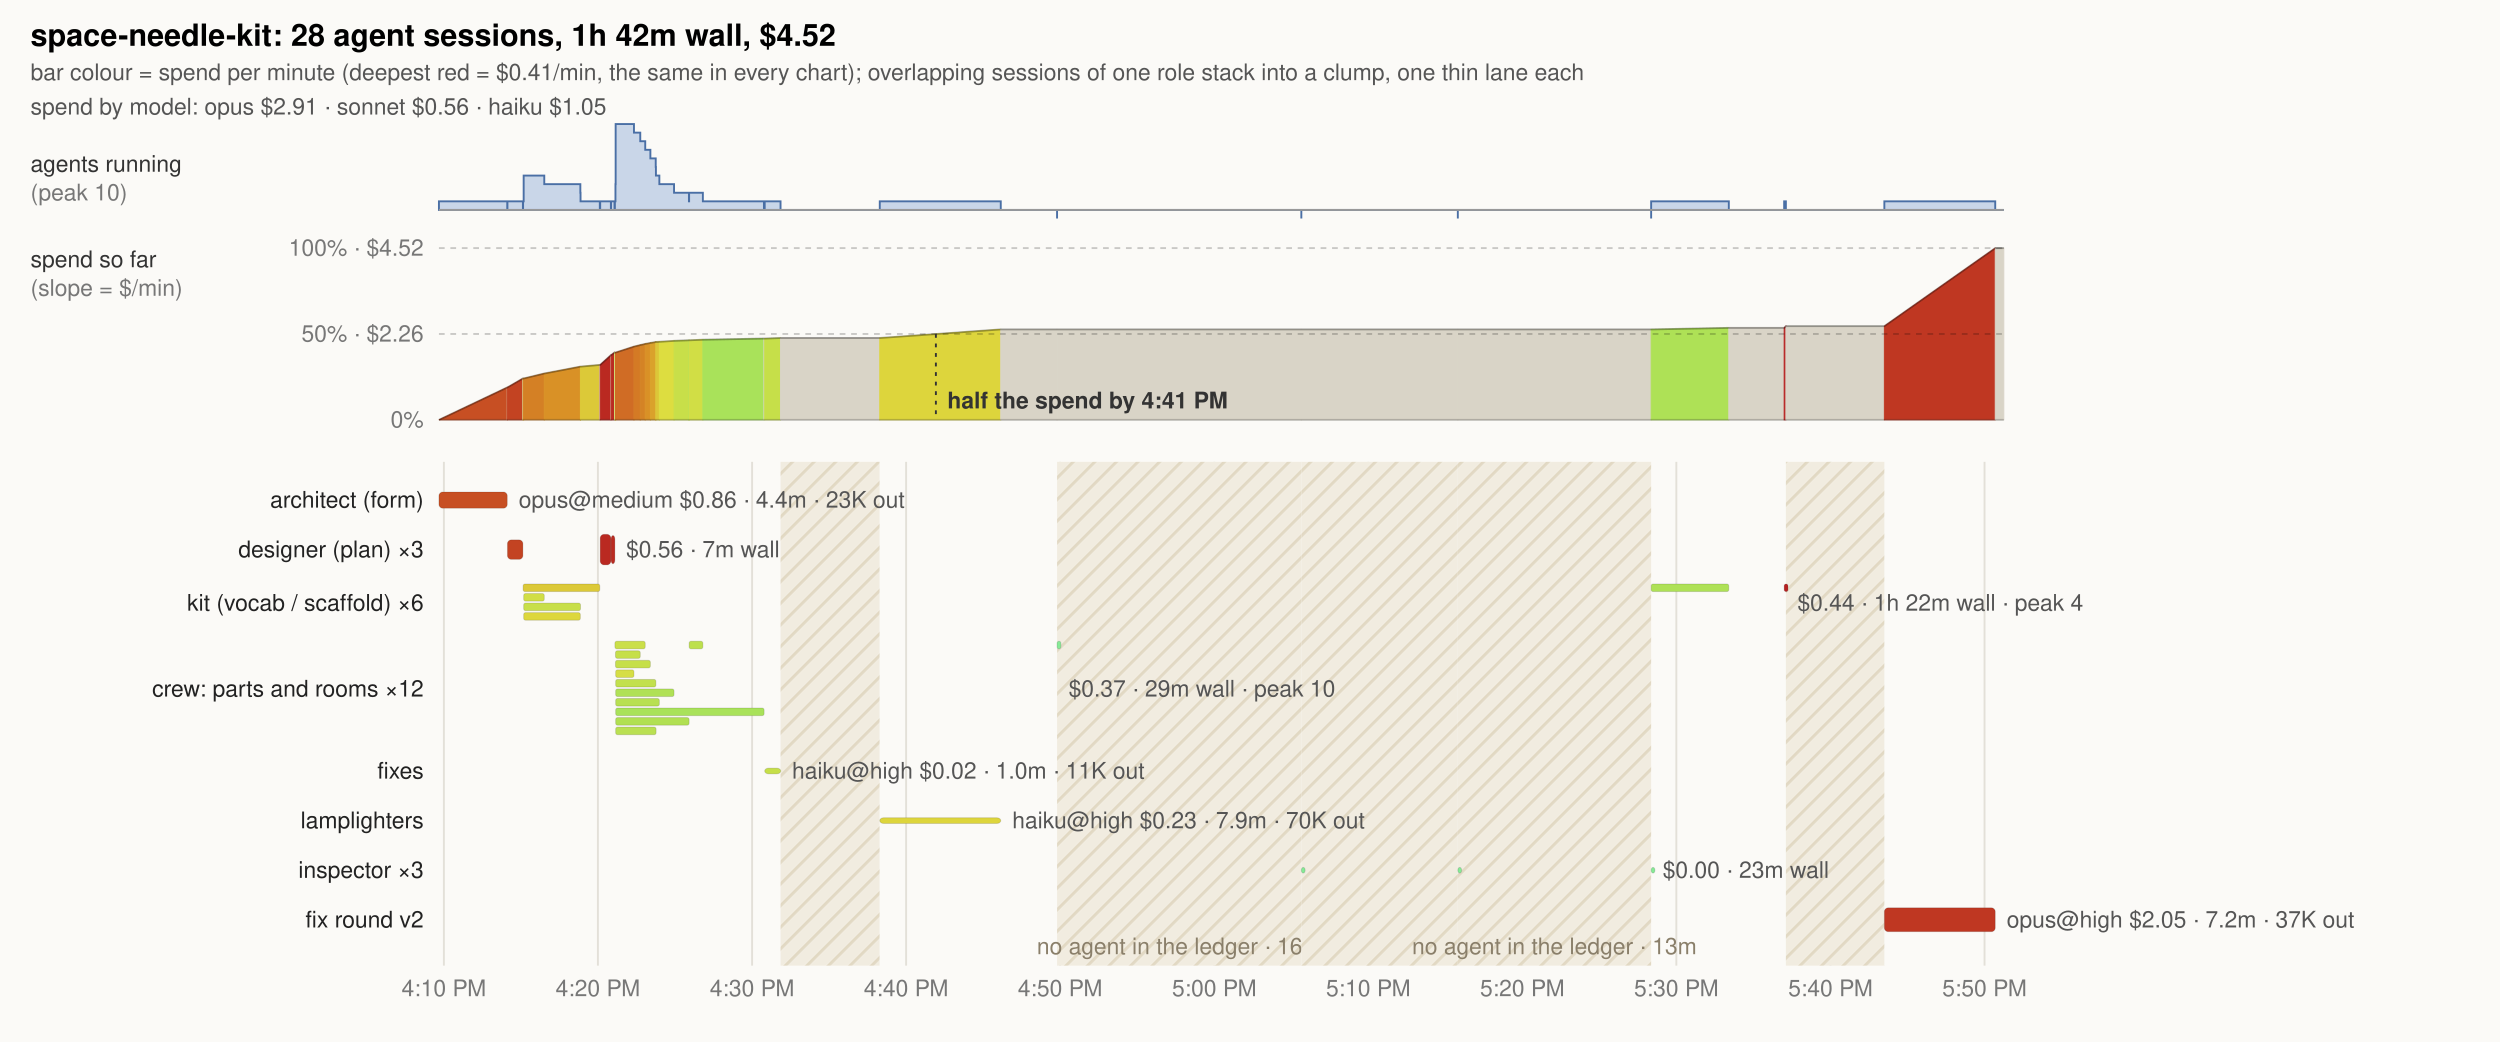
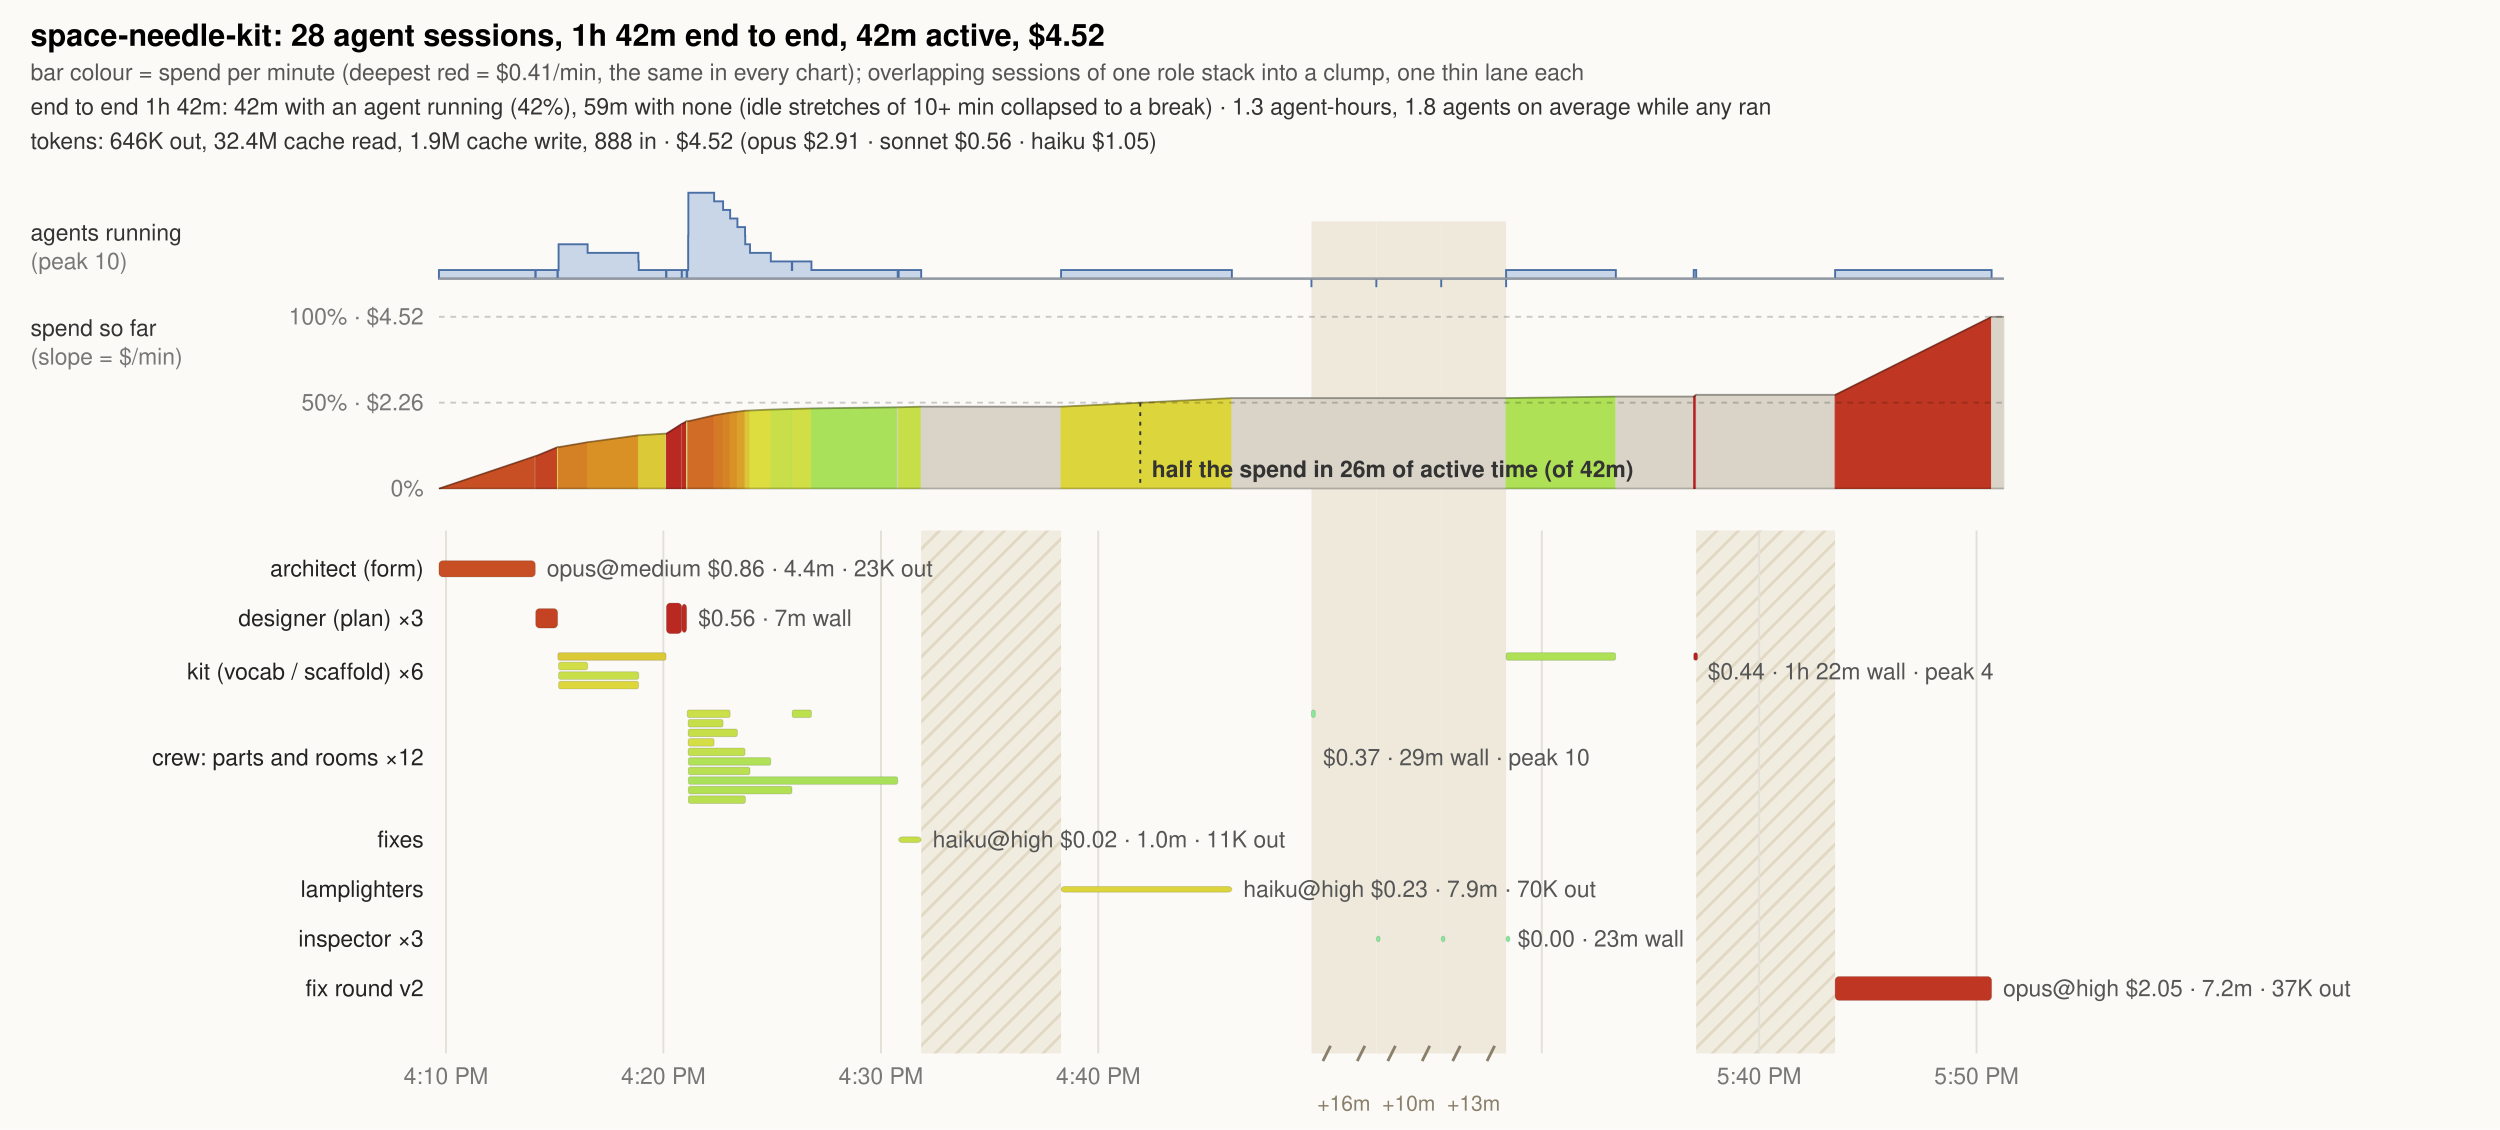
- <svg xmlns="http://www.w3.org/2000/svg" width="1310" height="546" font-family="Helvetica,Arial,sans-serif" font-size="12">
+ <svg xmlns="http://www.w3.org/2000/svg" width="1310" height="592" font-family="Helvetica,Arial,sans-serif" font-size="12">
  <defs>
    <pattern id="idle" width="8" height="8" patternUnits="userSpaceOnUse" patternTransform="rotate(45)">
      <rect width="8" height="8" fill="#f1ece0" />
      <line x1="0" y1="0" x2="0" y2="8" stroke="#e2d9c4" stroke-width="3" />
    </pattern>
  </defs>
  <rect width="100%" height="100%" fill="#fbfaf7" />
-   <text x="16" y="24" font-size="16" font-weight="bold">space-needle-kit: 28 agent sessions, 1h 42m wall, $4.52</text>
+   <rect x="687.2" y="116" width="34.0" height="436" fill="#efe9dc" />
+   <rect x="721.2" y="116" width="34.0" height="436" fill="#efe9dc" />
+   <rect x="755.2" y="116" width="34.0" height="436" fill="#efe9dc" />
+   <text x="16" y="24" font-size="16" font-weight="bold">space-needle-kit: 28 agent sessions, 1h 42m end to end, 42m active, $4.52</text>
  <text x="16" y="42" fill="#555">bar colour = spend per minute (deepest red = $0.41/min, the same in every chart); overlapping sessions of one role stack into a clump, one thin lane each</text>
-   <text x="16" y="60" fill="#555">spend by model: opus $2.91 · sonnet $0.56 · haiku $1.05</text>
-   <text x="16" y="90" fill="#333">agents running</text>
-   <text x="16" y="105" fill="#777">(peak 10)</text>
-   <polygon points="230,110 230.0,110.0 230.0,105.5 265.8,105.5 265.8,110.0 265.9,110.0 265.9,105.5 274.0,105.5 274.0,110.0 274.1,110.0 274.1,105.5 274.4,105.5 274.4,101.0 274.4,101.0 274.4,96.5 274.4,96.5 274.4,92.0 285.2,92.0 285.2,96.5 304.1,96.5 304.1,101.0 304.2,101.0 304.2,105.5 314.3,105.5 314.3,110.0 314.5,110.0 314.5,105.5 320.1,105.5 320.1,110.0 320.2,110.0 320.2,105.5 322.0,105.5 322.0,110.0 322.2,110.0 322.2,105.5 322.5,105.5 322.5,101.0 322.5,101.0 322.5,96.5 322.6,96.5 322.6,92.0 322.6,92.0 322.6,87.5 322.6,87.5 322.6,83.0 322.6,83.0 322.6,78.5 322.6,78.5 322.6,74.0 322.6,74.0 322.6,69.5 322.6,69.5 322.6,65.0 332.2,65.0 332.2,69.5 335.5,69.5 335.5,74.0 338.1,74.0 338.1,78.5 340.8,78.5 340.8,83.0 343.6,83.0 343.6,87.5 343.7,87.5 343.7,92.0 345.5,92.0 345.5,96.5 353.2,96.5 353.2,101.0 361.0,101.0 361.0,105.5 361.1,105.5 361.1,101.0 368.3,101.0 368.3,105.5 400.3,105.5 400.3,110.0 400.7,110.0 400.7,105.5 409.0,105.5 409.0,110.0 461.0,110.0 461.0,105.5 524.4,105.5 524.4,110.0 553.9,110.0 553.9,114.5 553.9,114.5 553.9,110.0 681.9,110.0 681.9,114.5 681.9,114.5 681.9,110.0 763.9,110.0 763.9,114.5 763.9,114.5 763.9,110.0 865.2,110.0 865.2,114.5 865.2,114.5 865.2,110.0 865.2,110.0 865.2,105.5 905.9,105.5 905.9,110.0 934.9,110.0 934.9,105.5 935.8,105.5 935.8,110.0 987.4,110.0 987.4,105.5 1045.5,105.5 1045.5,110.0 1050,110" fill="#c9d6e8" stroke="#4a6fa5" stroke-width="1" />
-   <line x1="230" y1="110" x2="1050" y2="110" stroke="#999" />
-   <polygon points="230.0,220 230.0,220.0 265.8,203.0 265.8,220" fill="hsl(16,70%,46%)" stroke="hsl(16,70%,46%)" stroke-width="0.5" />
-   <polygon points="265.8,220 265.8,203.0 265.9,203.0 265.9,220" fill="#d9d4c7" stroke="#d9d4c7" stroke-width="0.5" />
-   <polygon points="265.9,220 265.9,203.0 274.0,198.3 274.0,220" fill="hsl(12,70%,45%)" stroke="hsl(12,70%,45%)" stroke-width="0.5" />
-   <polygon points="274.0,220 274.0,198.3 274.1,198.3 274.1,220" fill="#d9d4c7" stroke="#d9d4c7" stroke-width="0.5" />
-   <polygon points="274.1,220 274.1,198.3 274.4,198.3 274.4,220" fill="hsl(53,70%,54%)" stroke="hsl(53,70%,54%)" stroke-width="0.5" />
-   <polygon points="274.4,220 274.4,198.3 274.4,198.3 274.4,220" fill="hsl(43,70%,52%)" stroke="hsl(43,70%,52%)" stroke-width="0.5" />
-   <polygon points="274.4,220 274.4,198.3 274.4,198.3 274.4,220" fill="hsl(38,70%,51%)" stroke="hsl(38,70%,51%)" stroke-width="0.5" />
-   <polygon points="274.4,220 274.4,198.3 285.2,195.7 285.2,220" fill="hsl(31,70%,49%)" stroke="hsl(31,70%,49%)" stroke-width="0.5" />
-   <polygon points="285.2,220 285.2,195.7 304.1,192.1 304.1,220" fill="hsl(36,70%,50%)" stroke="hsl(36,70%,50%)" stroke-width="0.5" />
-   <polygon points="304.1,220 304.1,192.1 304.2,192.1 304.2,220" fill="hsl(45,70%,52%)" stroke="hsl(45,70%,52%)" stroke-width="0.5" />
-   <polygon points="304.2,220 304.2,192.1 314.3,191.2 314.3,220" fill="hsl(53,70%,54%)" stroke="hsl(53,70%,54%)" stroke-width="0.5" />
-   <polygon points="314.3,220 314.3,191.2 314.5,191.2 314.5,220" fill="#d9d4c7" stroke="#d9d4c7" stroke-width="0.5" />
-   <polygon points="314.5,220 314.5,191.2 320.1,186.1 320.1,220" fill="hsl(3,70%,43%)" stroke="hsl(3,70%,43%)" stroke-width="0.5" />
-   <polygon points="320.1,220 320.1,186.1 320.2,186.1 320.2,220" fill="#d9d4c7" stroke="#d9d4c7" stroke-width="0.5" />
-   <polygon points="320.2,220 320.2,186.1 322.0,184.7 322.0,220" fill="hsl(4,70%,43%)" stroke="hsl(4,70%,43%)" stroke-width="0.5" />
-   <polygon points="322.0,220 322.0,184.7 322.2,184.7 322.2,220" fill="#d9d4c7" stroke="#d9d4c7" stroke-width="0.5" />
-   <polygon points="322.2,220 322.2,184.7 322.5,184.7 322.5,220" fill="hsl(68,70%,58%)" stroke="hsl(68,70%,58%)" stroke-width="0.5" />
-   <polygon points="322.5,220 322.5,184.7 322.5,184.7 322.5,220" fill="hsl(55,70%,55%)" stroke="hsl(55,70%,55%)" stroke-width="0.5" />
-   <polygon points="322.5,220 322.5,184.7 322.6,184.7 322.6,220" fill="hsl(47,70%,53%)" stroke="hsl(47,70%,53%)" stroke-width="0.5" />
-   <polygon points="322.6,220 322.6,184.7 322.6,184.7 322.6,220" fill="hsl(39,70%,51%)" stroke="hsl(39,70%,51%)" stroke-width="0.5" />
-   <polygon points="322.6,220 322.6,184.7 322.6,184.7 322.6,220" fill="hsl(35,70%,50%)" stroke="hsl(35,70%,50%)" stroke-width="0.5" />
-   <polygon points="322.6,220 322.6,184.7 322.6,184.7 322.6,220" fill="hsl(33,70%,50%)" stroke="hsl(33,70%,50%)" stroke-width="0.5" />
-   <polygon points="322.6,220 322.6,184.7 322.6,184.7 322.6,220" fill="hsl(30,70%,49%)" stroke="hsl(30,70%,49%)" stroke-width="0.5" />
-   <polygon points="322.6,220 322.6,184.7 322.6,184.7 322.6,220" fill="hsl(29,70%,49%)" stroke="hsl(29,70%,49%)" stroke-width="0.5" />
-   <polygon points="322.6,220 322.6,184.7 322.6,184.7 322.6,220" fill="hsl(27,70%,48%)" stroke="hsl(27,70%,48%)" stroke-width="0.5" />
-   <polygon points="322.6,220 322.6,184.7 332.2,181.6 332.2,220" fill="hsl(25,70%,48%)" stroke="hsl(25,70%,48%)" stroke-width="0.5" />
-   <polygon points="332.2,220 332.2,181.6 335.5,180.8 335.5,220" fill="hsl(29,70%,49%)" stroke="hsl(29,70%,49%)" stroke-width="0.5" />
-   <polygon points="335.5,220 335.5,180.8 338.1,180.2 338.1,220" fill="hsl(32,70%,49%)" stroke="hsl(32,70%,49%)" stroke-width="0.5" />
-   <polygon points="338.1,220 338.1,180.2 340.8,179.7 340.8,220" fill="hsl(36,70%,50%)" stroke="hsl(36,70%,50%)" stroke-width="0.5" />
-   <polygon points="340.8,220 340.8,179.7 343.6,179.2 343.6,220" fill="hsl(41,70%,51%)" stroke="hsl(41,70%,51%)" stroke-width="0.5" />
-   <polygon points="343.6,220 343.6,179.2 343.7,179.2 343.7,220" fill="hsl(47,70%,53%)" stroke="hsl(47,70%,53%)" stroke-width="0.5" />
-   <polygon points="343.7,220 343.7,179.2 345.5,179.1 345.5,220" fill="hsl(52,70%,54%)" stroke="hsl(52,70%,54%)" stroke-width="0.5" />
-   <polygon points="345.5,220 345.5,179.1 353.2,178.6 353.2,220" fill="hsl(60,70%,56%)" stroke="hsl(60,70%,56%)" stroke-width="0.5" />
-   <polygon points="353.2,220 353.2,178.6 361.0,178.3 361.0,220" fill="hsl(69,70%,58%)" stroke="hsl(69,70%,58%)" stroke-width="0.5" />
-   <polygon points="361.0,220 361.0,178.3 361.1,178.3 361.1,220" fill="hsl(85,70%,62%)" stroke="hsl(85,70%,62%)" stroke-width="0.5" />
-   <polygon points="361.1,220 361.1,178.3 368.3,178.0 368.3,220" fill="hsl(65,70%,57%)" stroke="hsl(65,70%,57%)" stroke-width="0.5" />
-   <polygon points="368.3,220 368.3,178.0 400.3,177.4 400.3,220" fill="hsl(85,70%,62%)" stroke="hsl(85,70%,62%)" stroke-width="0.5" />
-   <polygon points="400.3,220 400.3,177.4 400.7,177.4 400.7,220" fill="#d9d4c7" stroke="#d9d4c7" stroke-width="0.5" />
-   <polygon points="400.7,220 400.7,177.4 409.0,177.1 409.0,220" fill="hsl(70,70%,58%)" stroke="hsl(70,70%,58%)" stroke-width="0.5" />
-   <polygon points="409.0,220 409.0,177.1 461.0,177.1 461.0,220" fill="#d9d4c7" stroke="#d9d4c7" stroke-width="0.5" />
-   <polygon points="461.0,220 461.0,177.1 524.4,172.6 524.4,220" fill="hsl(57,70%,55%)" stroke="hsl(57,70%,55%)" stroke-width="0.5" />
-   <polygon points="524.4,220 524.4,172.6 553.9,172.6 553.9,220" fill="#d9d4c7" stroke="#d9d4c7" stroke-width="0.5" />
-   <polygon points="553.9,220 553.9,172.6 681.9,172.6 681.9,220" fill="#d9d4c7" stroke="#d9d4c7" stroke-width="0.5" />
-   <polygon points="681.9,220 681.9,172.6 763.9,172.6 763.9,220" fill="#d9d4c7" stroke="#d9d4c7" stroke-width="0.5" />
-   <polygon points="763.9,220 763.9,172.6 865.2,172.6 865.2,220" fill="#d9d4c7" stroke="#d9d4c7" stroke-width="0.5" />
-   <polygon points="865.2,220 865.2,172.6 865.2,172.6 865.2,220" fill="#d9d4c7" stroke="#d9d4c7" stroke-width="0.5" />
-   <polygon points="865.2,220 865.2,172.6 905.9,171.8 905.9,220" fill="hsl(82,70%,61%)" stroke="hsl(82,70%,61%)" stroke-width="0.5" />
-   <polygon points="905.9,220 905.9,171.8 934.9,171.8 934.9,220" fill="#d9d4c7" stroke="#d9d4c7" stroke-width="0.5" />
-   <polygon points="934.9,220 934.9,171.8 935.8,170.9 935.8,220" fill="hsl(0,70%,42%)" stroke="hsl(0,70%,42%)" stroke-width="0.5" />
-   <polygon points="935.8,220 935.8,170.9 987.4,170.9 987.4,220" fill="#d9d4c7" stroke="#d9d4c7" stroke-width="0.5" />
-   <polygon points="987.4,220 987.4,170.9 1045.5,130.0 1045.5,220" fill="hsl(8,70%,44%)" stroke="hsl(8,70%,44%)" stroke-width="0.5" />
-   <polygon points="1045.5,220 1045.5,130.0 1050.0,130.0 1050.0,220" fill="#d9d4c7" stroke="#d9d4c7" stroke-width="0.5" />
-   <polyline points="230.0,220.0 265.8,203.0 265.8,203.0 265.9,203.0 265.9,203.0 274.0,198.3 274.0,198.3 274.1,198.3 274.1,198.3 274.4,198.3 274.4,198.3 274.4,198.3 274.4,198.3 274.4,198.3 274.4,198.3 285.2,195.7 285.2,195.7 304.1,192.1 304.1,192.1 304.2,192.1 304.2,192.1 314.3,191.2 314.3,191.2 314.5,191.2 314.5,191.2 320.1,186.1 320.1,186.1 320.2,186.1 320.2,186.1 322.0,184.7 322.0,184.7 322.2,184.7 322.2,184.7 322.5,184.7 322.5,184.7 322.5,184.7 322.5,184.7 322.6,184.7 322.6,184.7 322.6,184.7 322.6,184.7 322.6,184.7 322.6,184.7 322.6,184.7 322.6,184.7 322.6,184.7 322.6,184.7 322.6,184.7 322.6,184.7 322.6,184.7 322.6,184.7 332.2,181.6 332.2,181.6 335.5,180.8 335.5,180.8 338.1,180.2 338.1,180.2 340.8,179.7 340.8,179.7 343.6,179.2 343.6,179.2 343.7,179.2 343.7,179.2 345.5,179.1 345.5,179.1 353.2,178.6 353.2,178.6 361.0,178.3 361.0,178.3 361.1,178.3 361.1,178.3 368.3,178.0 368.3,178.0 400.3,177.4 400.3,177.4 400.7,177.4 400.7,177.4 409.0,177.1 409.0,177.1 461.0,177.1 461.0,177.1 524.4,172.6 524.4,172.6 553.9,172.6 553.9,172.6 681.9,172.6 681.9,172.6 763.9,172.6 763.9,172.6 865.2,172.6 865.2,172.6 865.2,172.6 865.2,172.6 905.9,171.8 905.9,171.8 934.9,171.8 934.9,171.8 935.8,170.9 935.8,170.9 987.4,170.9 987.4,170.9 1045.5,130.0 1045.5,130.0 1050.0,130.0" fill="none" stroke="#0005" stroke-width="1" />
-   <text x="16" y="140" fill="#333">spend so far</text>
-   <text x="16" y="155" fill="#777">(slope = $/min)</text>
-   <line x1="230" y1="220" x2="1050" y2="220" stroke="#0003" stroke-dasharray="" />
-   <text x="222" y="224" text-anchor="end" fill="#777">0%</text>
-   <line x1="230" y1="175" x2="1050" y2="175" stroke="#0003" stroke-dasharray="3 3" />
-   <text x="222" y="179" text-anchor="end" fill="#777">50% · $2.26</text>
-   <line x1="230" y1="130" x2="1050" y2="130" stroke="#0003" stroke-dasharray="3 3" />
-   <text x="222" y="134" text-anchor="end" fill="#777">100% · $4.52</text>
-   <line x1="490.4" y1="175" x2="490.4" y2="220" stroke="#333" stroke-dasharray="2 3" />
-   <text x="496.4" y="214" fill="#333" font-weight="bold">half the spend by 4:41 PM</text>
-   <line x1="232.6" y1="242" x2="232.6" y2="506" stroke="#e3e0d8" />
-   <text x="232.6" y="522" text-anchor="middle" fill="#777">4:10 PM</text>
-   <line x1="313.3" y1="242" x2="313.3" y2="506" stroke="#e3e0d8" />
-   <text x="313.3" y="522" text-anchor="middle" fill="#777">4:20 PM</text>
-   <line x1="394.1" y1="242" x2="394.1" y2="506" stroke="#e3e0d8" />
-   <text x="394.1" y="522" text-anchor="middle" fill="#777">4:30 PM</text>
-   <line x1="474.8" y1="242" x2="474.8" y2="506" stroke="#e3e0d8" />
-   <text x="474.8" y="522" text-anchor="middle" fill="#777">4:40 PM</text>
-   <line x1="555.5" y1="242" x2="555.5" y2="506" stroke="#e3e0d8" />
-   <text x="555.5" y="522" text-anchor="middle" fill="#777">4:50 PM</text>
-   <line x1="636.3" y1="242" x2="636.3" y2="506" stroke="#e3e0d8" />
-   <text x="636.3" y="522" text-anchor="middle" fill="#777">5:00 PM</text>
-   <line x1="717.0" y1="242" x2="717.0" y2="506" stroke="#e3e0d8" />
-   <text x="717.0" y="522" text-anchor="middle" fill="#777">5:10 PM</text>
-   <line x1="797.7" y1="242" x2="797.7" y2="506" stroke="#e3e0d8" />
-   <text x="797.7" y="522" text-anchor="middle" fill="#777">5:20 PM</text>
-   <line x1="878.4" y1="242" x2="878.4" y2="506" stroke="#e3e0d8" />
-   <text x="878.4" y="522" text-anchor="middle" fill="#777">5:30 PM</text>
-   <line x1="959.2" y1="242" x2="959.2" y2="506" stroke="#e3e0d8" />
-   <text x="959.2" y="522" text-anchor="middle" fill="#777">5:40 PM</text>
-   <line x1="1039.9" y1="242" x2="1039.9" y2="506" stroke="#e3e0d8" />
-   <text x="1039.9" y="522" text-anchor="middle" fill="#777">5:50 PM</text>
-   <rect x="409.0" y="242" width="51.9" height="264" fill="url(#idle)" />
-   <rect x="553.9" y="242" width="128.0" height="264" fill="url(#idle)" />
-   <text x="617.9" y="500" text-anchor="middle" fill="#8a7f6a">no agent in the ledger · 16m</text>
-   <rect x="681.9" y="242" width="82.0" height="264" fill="url(#idle)" />
-   <rect x="763.9" y="242" width="101.3" height="264" fill="url(#idle)" />
-   <text x="814.5" y="500" text-anchor="middle" fill="#8a7f6a">no agent in the ledger · 13m</text>
-   <rect x="935.8" y="242" width="51.6" height="264" fill="url(#idle)" />
-   <text x="222" y="266" text-anchor="end" fill="#222">architect (form)</text>
-   <rect x="230.0" y="257.8" width="35.8" height="8.5" rx="2" fill="hsl(16,70%,46%)" stroke="#0002" stroke-width="0.5" />
-   <text x="271.8" y="266" fill="#555">opus@medium $0.86 · 4.4m · 23K out</text>
-   <text x="222" y="292" text-anchor="end" fill="#222">designer (plan) ×3</text>
-   <rect x="265.9" y="282.9" width="8.1" height="10.2" rx="2" fill="hsl(12,70%,45%)" stroke="#0002" stroke-width="0.5" />
-   <rect x="314.5" y="280.0" width="5.6" height="16.0" rx="2" fill="hsl(3,70%,43%)" stroke="#0002" stroke-width="0.5" />
-   <rect x="320.2" y="280.6" width="2.0" height="14.8" rx="2" fill="hsl(4,70%,43%)" stroke="#0002" stroke-width="0.5" />
-   <text x="328.0" y="292" fill="#555">$0.56 · 7m wall</text>
-   <text x="222" y="320" text-anchor="end" fill="#222">kit (vocab / scaffold) ×6</text>
-   <rect x="274.1" y="306.0" width="40.2" height="4.0" rx="1" fill="hsl(53,70%,54%)" stroke="#0002" stroke-width="0.5" />
-   <rect x="274.4" y="311.0" width="10.8" height="4.0" rx="1" fill="hsl(65,70%,57%)" stroke="#0002" stroke-width="0.5" />
-   <rect x="274.4" y="316.0" width="29.8" height="4.0" rx="1" fill="hsl(69,70%,58%)" stroke="#0002" stroke-width="0.5" />
-   <rect x="274.4" y="321.0" width="29.7" height="4.0" rx="1" fill="hsl(58,70%,55%)" stroke="#0002" stroke-width="0.5" />
-   <rect x="865.2" y="306.0" width="40.7" height="4.0" rx="1" fill="hsl(82,70%,61%)" stroke="#0002" stroke-width="0.5" />
-   <rect x="934.9" y="306.0" width="2.0" height="4.0" rx="1" fill="hsl(0,70%,42%)" stroke="#0002" stroke-width="0.5" />
-   <text x="941.8" y="320" fill="#555">$0.44 · 1h 22m wall · peak 4</text>
-   <text x="222" y="365" text-anchor="end" fill="#222">crew: parts and rooms ×12</text>
-   <rect x="322.2" y="336.0" width="15.9" height="4.0" rx="1" fill="hsl(68,70%,58%)" stroke="#0002" stroke-width="0.5" />
-   <rect x="322.5" y="341.0" width="13.0" height="4.0" rx="1" fill="hsl(70,70%,58%)" stroke="#0002" stroke-width="0.5" />
-   <rect x="322.5" y="346.0" width="18.3" height="4.0" rx="1" fill="hsl(70,70%,58%)" stroke="#0002" stroke-width="0.5" />
-   <rect x="322.6" y="351.0" width="9.6" height="4.0" rx="1" fill="hsl(63,70%,57%)" stroke="#0002" stroke-width="0.5" />
-   <rect x="322.6" y="356.0" width="21.1" height="4.0" rx="1" fill="hsl(72,70%,59%)" stroke="#0002" stroke-width="0.5" />
-   <rect x="322.6" y="361.0" width="30.6" height="4.0" rx="1" fill="hsl(81,70%,61%)" stroke="#0002" stroke-width="0.5" />
-   <rect x="322.6" y="366.0" width="22.9" height="4.0" rx="1" fill="hsl(77,70%,60%)" stroke="#0002" stroke-width="0.5" />
-   <rect x="322.6" y="371.0" width="77.8" height="4.0" rx="1" fill="hsl(85,70%,62%)" stroke="#0002" stroke-width="0.5" />
-   <rect x="322.6" y="376.0" width="38.5" height="4.0" rx="1" fill="hsl(80,70%,60%)" stroke="#0002" stroke-width="0.5" />
-   <rect x="322.6" y="381.0" width="21.2" height="4.0" rx="1" fill="hsl(76,70%,60%)" stroke="#0002" stroke-width="0.5" />
-   <rect x="361.1" y="336.0" width="7.2" height="4.0" rx="1" fill="hsl(74,70%,59%)" stroke="#0002" stroke-width="0.5" />
-   <rect x="553.9" y="336.0" width="2.0" height="4.0" rx="1" fill="hsl(130,70%,72%)" stroke="#0002" stroke-width="0.5" />
-   <text x="559.9" y="365" fill="#555">$0.37 · 29m wall · peak 10</text>
-   <text x="222" y="408" text-anchor="end" fill="#222">fixes</text>
-   <rect x="400.7" y="402.5" width="8.4" height="3.0" rx="2" fill="hsl(70,70%,58%)" stroke="#0002" stroke-width="0.5" />
-   <text x="415.0" y="408" fill="#555">haiku@high $0.02 · 1.0m · 11K out</text>
-   <text x="222" y="434" text-anchor="end" fill="#222">lamplighters</text>
-   <rect x="461.0" y="428.5" width="63.4" height="3.0" rx="2" fill="hsl(57,70%,55%)" stroke="#0002" stroke-width="0.5" />
-   <text x="530.4" y="434" fill="#555">haiku@high $0.23 · 7.9m · 70K out</text>
-   <text x="222" y="460" text-anchor="end" fill="#222">inspector ×3</text>
-   <rect x="681.9" y="454.5" width="2.0" height="3.0" rx="2" fill="hsl(130,70%,72%)" stroke="#0002" stroke-width="0.5" />
-   <rect x="763.9" y="454.5" width="2.0" height="3.0" rx="2" fill="hsl(130,70%,72%)" stroke="#0002" stroke-width="0.5" />
-   <rect x="865.2" y="454.5" width="2.0" height="3.0" rx="2" fill="hsl(130,70%,72%)" stroke="#0002" stroke-width="0.5" />
-   <text x="871.2" y="460" fill="#555">$0.00 · 23m wall</text>
-   <text x="222" y="486" text-anchor="end" fill="#222">fix round v2</text>
-   <rect x="987.4" y="475.7" width="58.1" height="12.5" rx="2" fill="hsl(8,70%,44%)" stroke="#0002" stroke-width="0.5" />
-   <text x="1051.5" y="486" fill="#555">opus@high $2.05 · 7.2m · 37K out</text>
+   <text x="16" y="60" fill="#333">end to end 1h 42m: 42m with an agent running (42%), 59m with none (idle stretches of 10+ min collapsed to a break) · 1.3 agent-hours, 1.8 agents on average while any ran</text>
+   <text x="16" y="78" fill="#333">tokens: 646K out, 32.4M cache read, 1.9M cache write, 888 in · $4.52 (opus $2.91 · sonnet $0.56 · haiku $1.05)</text>
+   <text x="16" y="126" fill="#333">agents running</text>
+   <text x="16" y="141" fill="#777">(peak 10)</text>
+   <polygon points="230,146 230.0,146.0 230.0,141.5 280.5,141.5 280.5,146.0 280.7,146.0 280.7,141.5 292.1,141.5 292.1,146.0 292.3,146.0 292.3,141.5 292.7,141.5 292.7,137.0 292.7,137.0 292.7,132.5 292.7,132.5 292.7,128.0 307.9,128.0 307.9,132.5 334.5,132.5 334.5,137.0 334.7,137.0 334.7,141.5 349.0,141.5 349.0,146.0 349.2,146.0 349.2,141.5 357.2,141.5 357.2,146.0 357.3,146.0 357.3,141.5 359.8,141.5 359.8,146.0 360.1,146.0 360.1,141.5 360.6,141.5 360.6,137.0 360.6,137.0 360.6,132.5 360.6,132.5 360.6,128.0 360.6,128.0 360.6,123.5 360.7,123.5 360.7,119.0 360.7,119.0 360.7,114.5 360.7,114.5 360.7,110.0 360.7,110.0 360.7,105.5 360.7,105.5 360.7,101.0 374.2,101.0 374.2,105.5 378.9,105.5 378.9,110.0 382.6,110.0 382.6,114.5 386.4,114.5 386.4,119.0 390.4,119.0 390.4,123.5 390.5,123.5 390.5,128.0 393.0,128.0 393.0,132.5 403.9,132.5 403.9,137.0 414.9,137.0 414.9,141.5 415.1,141.5 415.1,137.0 425.2,137.0 425.2,141.5 470.4,141.5 470.4,146.0 470.9,146.0 470.9,141.5 482.7,141.5 482.7,146.0 556.0,146.0 556.0,141.5 645.5,141.5 645.5,146.0 687.2,146.0 687.2,150.5 687.2,150.5 687.2,146.0 721.2,146.0 721.2,150.5 721.2,150.5 721.2,146.0 755.2,146.0 755.2,150.5 755.2,150.5 755.2,146.0 789.2,146.0 789.2,150.5 789.2,150.5 789.2,146.0 789.2,146.0 789.2,141.5 846.7,141.5 846.7,146.0 887.5,146.0 887.5,141.5 888.8,141.5 888.8,146.0 961.6,146.0 961.6,141.5 1043.6,141.5 1043.6,146.0 1050,146" fill="#c9d6e8" stroke="#4a6fa5" stroke-width="1" />
+   <line x1="230" y1="146" x2="1050" y2="146" stroke="#999" />
+   <rect x="482.7" y="278" width="73.3" height="274" fill="url(#idle)" />
+   <rect x="888.8" y="278" width="72.8" height="274" fill="url(#idle)" />
+   <polygon points="230.0,256 230.0,256.0 280.5,239.0 280.5,256" fill="hsl(16,70%,46%)" stroke="hsl(16,70%,46%)" stroke-width="0.5" />
+   <polygon points="280.5,256 280.5,239.0 280.7,239.0 280.7,256" fill="#d9d4c7" stroke="#d9d4c7" stroke-width="0.5" />
+   <polygon points="280.7,256 280.7,239.0 292.1,234.3 292.1,256" fill="hsl(12,70%,45%)" stroke="hsl(12,70%,45%)" stroke-width="0.5" />
+   <polygon points="292.1,256 292.1,234.3 292.3,234.3 292.3,256" fill="#d9d4c7" stroke="#d9d4c7" stroke-width="0.5" />
+   <polygon points="292.3,256 292.3,234.3 292.7,234.3 292.7,256" fill="hsl(53,70%,54%)" stroke="hsl(53,70%,54%)" stroke-width="0.5" />
+   <polygon points="292.7,256 292.7,234.3 292.7,234.3 292.7,256" fill="hsl(43,70%,52%)" stroke="hsl(43,70%,52%)" stroke-width="0.5" />
+   <polygon points="292.7,256 292.7,234.3 292.7,234.3 292.7,256" fill="hsl(38,70%,51%)" stroke="hsl(38,70%,51%)" stroke-width="0.5" />
+   <polygon points="292.7,256 292.7,234.3 307.9,231.7 307.9,256" fill="hsl(31,70%,49%)" stroke="hsl(31,70%,49%)" stroke-width="0.5" />
+   <polygon points="307.9,256 307.9,231.7 334.5,228.1 334.5,256" fill="hsl(36,70%,50%)" stroke="hsl(36,70%,50%)" stroke-width="0.5" />
+   <polygon points="334.5,256 334.5,228.1 334.7,228.1 334.7,256" fill="hsl(45,70%,52%)" stroke="hsl(45,70%,52%)" stroke-width="0.5" />
+   <polygon points="334.7,256 334.7,228.1 349.0,227.2 349.0,256" fill="hsl(53,70%,54%)" stroke="hsl(53,70%,54%)" stroke-width="0.5" />
+   <polygon points="349.0,256 349.0,227.2 349.2,227.2 349.2,256" fill="#d9d4c7" stroke="#d9d4c7" stroke-width="0.5" />
+   <polygon points="349.2,256 349.2,227.2 357.2,222.1 357.2,256" fill="hsl(3,70%,43%)" stroke="hsl(3,70%,43%)" stroke-width="0.5" />
+   <polygon points="357.2,256 357.2,222.1 357.3,222.1 357.3,256" fill="#d9d4c7" stroke="#d9d4c7" stroke-width="0.5" />
+   <polygon points="357.3,256 357.3,222.1 359.8,220.7 359.8,256" fill="hsl(4,70%,43%)" stroke="hsl(4,70%,43%)" stroke-width="0.5" />
+   <polygon points="359.8,256 359.8,220.7 360.1,220.7 360.1,256" fill="#d9d4c7" stroke="#d9d4c7" stroke-width="0.5" />
+   <polygon points="360.1,256 360.1,220.7 360.6,220.7 360.6,256" fill="hsl(68,70%,58%)" stroke="hsl(68,70%,58%)" stroke-width="0.5" />
+   <polygon points="360.6,256 360.6,220.7 360.6,220.7 360.6,256" fill="hsl(55,70%,55%)" stroke="hsl(55,70%,55%)" stroke-width="0.5" />
+   <polygon points="360.6,256 360.6,220.7 360.6,220.7 360.6,256" fill="hsl(47,70%,53%)" stroke="hsl(47,70%,53%)" stroke-width="0.5" />
+   <polygon points="360.6,256 360.6,220.7 360.6,220.7 360.6,256" fill="hsl(39,70%,51%)" stroke="hsl(39,70%,51%)" stroke-width="0.5" />
+   <polygon points="360.6,256 360.6,220.7 360.7,220.7 360.7,256" fill="hsl(35,70%,50%)" stroke="hsl(35,70%,50%)" stroke-width="0.5" />
+   <polygon points="360.7,256 360.7,220.7 360.7,220.7 360.7,256" fill="hsl(33,70%,50%)" stroke="hsl(33,70%,50%)" stroke-width="0.5" />
+   <polygon points="360.7,256 360.7,220.7 360.7,220.7 360.7,256" fill="hsl(30,70%,49%)" stroke="hsl(30,70%,49%)" stroke-width="0.5" />
+   <polygon points="360.7,256 360.7,220.7 360.7,220.7 360.7,256" fill="hsl(29,70%,49%)" stroke="hsl(29,70%,49%)" stroke-width="0.5" />
+   <polygon points="360.7,256 360.7,220.7 360.7,220.7 360.7,256" fill="hsl(27,70%,48%)" stroke="hsl(27,70%,48%)" stroke-width="0.5" />
+   <polygon points="360.7,256 360.7,220.7 374.2,217.6 374.2,256" fill="hsl(25,70%,48%)" stroke="hsl(25,70%,48%)" stroke-width="0.5" />
+   <polygon points="374.2,256 374.2,217.6 378.9,216.8 378.9,256" fill="hsl(29,70%,49%)" stroke="hsl(29,70%,49%)" stroke-width="0.5" />
+   <polygon points="378.9,256 378.9,216.8 382.6,216.2 382.6,256" fill="hsl(32,70%,49%)" stroke="hsl(32,70%,49%)" stroke-width="0.5" />
+   <polygon points="382.6,256 382.6,216.2 386.4,215.7 386.4,256" fill="hsl(36,70%,50%)" stroke="hsl(36,70%,50%)" stroke-width="0.5" />
+   <polygon points="386.4,256 386.4,215.7 390.4,215.2 390.4,256" fill="hsl(41,70%,51%)" stroke="hsl(41,70%,51%)" stroke-width="0.5" />
+   <polygon points="390.4,256 390.4,215.2 390.5,215.2 390.5,256" fill="hsl(47,70%,53%)" stroke="hsl(47,70%,53%)" stroke-width="0.5" />
+   <polygon points="390.5,256 390.5,215.2 393.0,215.1 393.0,256" fill="hsl(52,70%,54%)" stroke="hsl(52,70%,54%)" stroke-width="0.5" />
+   <polygon points="393.0,256 393.0,215.1 403.9,214.6 403.9,256" fill="hsl(60,70%,56%)" stroke="hsl(60,70%,56%)" stroke-width="0.5" />
+   <polygon points="403.9,256 403.9,214.6 414.9,214.3 414.9,256" fill="hsl(69,70%,58%)" stroke="hsl(69,70%,58%)" stroke-width="0.5" />
+   <polygon points="414.9,256 414.9,214.3 415.1,214.3 415.1,256" fill="hsl(85,70%,62%)" stroke="hsl(85,70%,62%)" stroke-width="0.5" />
+   <polygon points="415.1,256 415.1,214.3 425.2,214.0 425.2,256" fill="hsl(65,70%,57%)" stroke="hsl(65,70%,57%)" stroke-width="0.5" />
+   <polygon points="425.2,256 425.2,214.0 470.4,213.4 470.4,256" fill="hsl(85,70%,62%)" stroke="hsl(85,70%,62%)" stroke-width="0.5" />
+   <polygon points="470.4,256 470.4,213.4 470.9,213.4 470.9,256" fill="#d9d4c7" stroke="#d9d4c7" stroke-width="0.5" />
+   <polygon points="470.9,256 470.9,213.4 482.7,213.1 482.7,256" fill="hsl(70,70%,58%)" stroke="hsl(70,70%,58%)" stroke-width="0.5" />
+   <polygon points="482.7,256 482.7,213.1 556.0,213.1 556.0,256" fill="#d9d4c7" stroke="#d9d4c7" stroke-width="0.5" />
+   <polygon points="556.0,256 556.0,213.1 645.5,208.6 645.5,256" fill="hsl(57,70%,55%)" stroke="hsl(57,70%,55%)" stroke-width="0.5" />
+   <polygon points="645.5,256 645.5,208.6 687.2,208.6 687.2,256" fill="#d9d4c7" stroke="#d9d4c7" stroke-width="0.5" />
+   <polygon points="687.2,256 687.2,208.6 721.2,208.6 721.2,256" fill="#d9d4c7" stroke="#d9d4c7" stroke-width="0.5" />
+   <polygon points="721.2,256 721.2,208.6 755.2,208.6 755.2,256" fill="#d9d4c7" stroke="#d9d4c7" stroke-width="0.5" />
+   <polygon points="755.2,256 755.2,208.6 789.2,208.6 789.2,256" fill="#d9d4c7" stroke="#d9d4c7" stroke-width="0.5" />
+   <polygon points="789.2,256 789.2,208.6 789.2,208.6 789.2,256" fill="#d9d4c7" stroke="#d9d4c7" stroke-width="0.5" />
+   <polygon points="789.2,256 789.2,208.6 846.7,207.8 846.7,256" fill="hsl(82,70%,61%)" stroke="hsl(82,70%,61%)" stroke-width="0.5" />
+   <polygon points="846.7,256 846.7,207.8 887.5,207.8 887.5,256" fill="#d9d4c7" stroke="#d9d4c7" stroke-width="0.5" />
+   <polygon points="887.5,256 887.5,207.8 888.8,206.9 888.8,256" fill="hsl(0,70%,42%)" stroke="hsl(0,70%,42%)" stroke-width="0.5" />
+   <polygon points="888.8,256 888.8,206.9 961.6,206.9 961.6,256" fill="#d9d4c7" stroke="#d9d4c7" stroke-width="0.5" />
+   <polygon points="961.6,256 961.6,206.9 1043.6,166.0 1043.6,256" fill="hsl(8,70%,44%)" stroke="hsl(8,70%,44%)" stroke-width="0.5" />
+   <polygon points="1043.6,256 1043.6,166.0 1050.0,166.0 1050.0,256" fill="#d9d4c7" stroke="#d9d4c7" stroke-width="0.5" />
+   <polyline points="230.0,256.0 280.5,239.0 280.5,239.0 280.7,239.0 280.7,239.0 292.1,234.3 292.1,234.3 292.3,234.3 292.3,234.3 292.7,234.3 292.7,234.3 292.7,234.3 292.7,234.3 292.7,234.3 292.7,234.3 307.9,231.7 307.9,231.7 334.5,228.1 334.5,228.1 334.7,228.1 334.7,228.1 349.0,227.2 349.0,227.2 349.2,227.2 349.2,227.2 357.2,222.1 357.2,222.1 357.3,222.1 357.3,222.1 359.8,220.7 359.8,220.7 360.1,220.7 360.1,220.7 360.6,220.7 360.6,220.7 360.6,220.7 360.6,220.7 360.6,220.7 360.6,220.7 360.6,220.7 360.6,220.7 360.7,220.7 360.7,220.7 360.7,220.7 360.7,220.7 360.7,220.7 360.7,220.7 360.7,220.7 360.7,220.7 360.7,220.7 360.7,220.7 374.2,217.6 374.2,217.6 378.9,216.8 378.9,216.8 382.6,216.2 382.6,216.2 386.4,215.7 386.4,215.7 390.4,215.2 390.4,215.2 390.5,215.2 390.5,215.2 393.0,215.1 393.0,215.1 403.9,214.6 403.9,214.6 414.9,214.3 414.9,214.3 415.1,214.3 415.1,214.3 425.2,214.0 425.2,214.0 470.4,213.4 470.4,213.4 470.9,213.4 470.9,213.4 482.7,213.1 482.7,213.1 556.0,213.1 556.0,213.1 645.5,208.6 645.5,208.6 687.2,208.6 687.2,208.6 721.2,208.6 721.2,208.6 755.2,208.6 755.2,208.6 789.2,208.6 789.2,208.6 789.2,208.6 789.2,208.6 846.7,207.8 846.7,207.8 887.5,207.8 887.5,207.8 888.8,206.9 888.8,206.9 961.6,206.9 961.6,206.9 1043.6,166.0 1043.6,166.0 1050.0,166.0" fill="none" stroke="#0005" stroke-width="1" />
+   <text x="16" y="176" fill="#333">spend so far</text>
+   <text x="16" y="191" fill="#777">(slope = $/min)</text>
+   <line x1="230" y1="256" x2="1050" y2="256" stroke="#0003" stroke-dasharray="" />
+   <text x="222" y="260" text-anchor="end" fill="#777">0%</text>
+   <line x1="230" y1="211" x2="1050" y2="211" stroke="#0003" stroke-dasharray="3 3" />
+   <text x="222" y="215" text-anchor="end" fill="#777">50% · $2.26</text>
+   <line x1="230" y1="166" x2="1050" y2="166" stroke="#0003" stroke-dasharray="3 3" />
+   <text x="222" y="170" text-anchor="end" fill="#777">100% · $4.52</text>
+   <line x1="597.5" y1="211" x2="597.5" y2="256" stroke="#333" stroke-dasharray="2 3" />
+   <text x="603.5" y="250" fill="#333" font-weight="bold">half the spend in 26m of active time (of 42m)</text>
+   <line x1="233.7" y1="278" x2="233.7" y2="552" stroke="#e3e0d8" />
+   <text x="233.7" y="568" text-anchor="middle" fill="#777">4:10 PM</text>
+   <line x1="347.6" y1="278" x2="347.6" y2="552" stroke="#e3e0d8" />
+   <text x="347.6" y="568" text-anchor="middle" fill="#777">4:20 PM</text>
+   <line x1="461.6" y1="278" x2="461.6" y2="552" stroke="#e3e0d8" />
+   <text x="461.6" y="568" text-anchor="middle" fill="#777">4:30 PM</text>
+   <line x1="575.5" y1="278" x2="575.5" y2="552" stroke="#e3e0d8" />
+   <text x="575.5" y="568" text-anchor="middle" fill="#777">4:40 PM</text>
+   <path d="M693.2,556 l4,-8 M711.2,556 l4,-8" stroke="#8a7f6a" stroke-width="1.5" />
+   <text x="704.2" y="582" text-anchor="middle" fill="#8a7f6a" font-size="11">+16m</text>
+   <path d="M727.2,556 l4,-8 M745.2,556 l4,-8" stroke="#8a7f6a" stroke-width="1.5" />
+   <text x="738.2" y="582" text-anchor="middle" fill="#8a7f6a" font-size="11">+10m</text>
+   <path d="M761.2,556 l4,-8 M779.2,556 l4,-8" stroke="#8a7f6a" stroke-width="1.5" />
+   <text x="772.2" y="582" text-anchor="middle" fill="#8a7f6a" font-size="11">+13m</text>
+   <line x1="807.9" y1="278" x2="807.9" y2="552" stroke="#e3e0d8" />
+   <line x1="921.8" y1="278" x2="921.8" y2="552" stroke="#e3e0d8" />
+   <text x="921.8" y="568" text-anchor="middle" fill="#777">5:40 PM</text>
+   <line x1="1035.7" y1="278" x2="1035.7" y2="552" stroke="#e3e0d8" />
+   <text x="1035.7" y="568" text-anchor="middle" fill="#777">5:50 PM</text>
+   <text x="222" y="302" text-anchor="end" fill="#222">architect (form)</text>
+   <rect x="230.0" y="293.8" width="50.5" height="8.5" rx="2" fill="hsl(16,70%,46%)" stroke="#0002" stroke-width="0.5" />
+   <text x="286.5" y="302" fill="#555">opus@medium $0.86 · 4.4m · 23K out</text>
+   <text x="222" y="328" text-anchor="end" fill="#222">designer (plan) ×3</text>
+   <rect x="280.7" y="318.9" width="11.5" height="10.2" rx="2" fill="hsl(12,70%,45%)" stroke="#0002" stroke-width="0.5" />
+   <rect x="349.2" y="316.0" width="8.0" height="16.0" rx="2" fill="hsl(3,70%,43%)" stroke="#0002" stroke-width="0.5" />
+   <rect x="357.3" y="316.6" width="2.5" height="14.8" rx="2" fill="hsl(4,70%,43%)" stroke="#0002" stroke-width="0.5" />
+   <text x="365.8" y="328" fill="#555">$0.56 · 7m wall</text>
+   <text x="222" y="356" text-anchor="end" fill="#222">kit (vocab / scaffold) ×6</text>
+   <rect x="292.3" y="342.0" width="56.7" height="4.0" rx="1" fill="hsl(53,70%,54%)" stroke="#0002" stroke-width="0.5" />
+   <rect x="292.7" y="347.0" width="15.2" height="4.0" rx="1" fill="hsl(65,70%,57%)" stroke="#0002" stroke-width="0.5" />
+   <rect x="292.7" y="352.0" width="42.0" height="4.0" rx="1" fill="hsl(69,70%,58%)" stroke="#0002" stroke-width="0.5" />
+   <rect x="292.7" y="357.0" width="41.9" height="4.0" rx="1" fill="hsl(58,70%,55%)" stroke="#0002" stroke-width="0.5" />
+   <rect x="789.2" y="342.0" width="57.4" height="4.0" rx="1" fill="hsl(82,70%,61%)" stroke="#0002" stroke-width="0.5" />
+   <rect x="887.5" y="342.0" width="2.0" height="4.0" rx="1" fill="hsl(0,70%,42%)" stroke="#0002" stroke-width="0.5" />
+   <text x="894.8" y="356" fill="#555">$0.44 · 1h 22m wall · peak 4</text>
+   <text x="222" y="401" text-anchor="end" fill="#222">crew: parts and rooms ×12</text>
+   <rect x="360.1" y="372.0" width="22.5" height="4.0" rx="1" fill="hsl(68,70%,58%)" stroke="#0002" stroke-width="0.5" />
+   <rect x="360.6" y="377.0" width="18.3" height="4.0" rx="1" fill="hsl(70,70%,58%)" stroke="#0002" stroke-width="0.5" />
+   <rect x="360.6" y="382.0" width="25.8" height="4.0" rx="1" fill="hsl(70,70%,58%)" stroke="#0002" stroke-width="0.5" />
+   <rect x="360.6" y="387.0" width="13.6" height="4.0" rx="1" fill="hsl(63,70%,57%)" stroke="#0002" stroke-width="0.5" />
+   <rect x="360.6" y="392.0" width="29.8" height="4.0" rx="1" fill="hsl(72,70%,59%)" stroke="#0002" stroke-width="0.5" />
+   <rect x="360.7" y="397.0" width="43.2" height="4.0" rx="1" fill="hsl(81,70%,61%)" stroke="#0002" stroke-width="0.5" />
+   <rect x="360.7" y="402.0" width="32.3" height="4.0" rx="1" fill="hsl(77,70%,60%)" stroke="#0002" stroke-width="0.5" />
+   <rect x="360.7" y="407.0" width="109.7" height="4.0" rx="1" fill="hsl(85,70%,62%)" stroke="#0002" stroke-width="0.5" />
+   <rect x="360.7" y="412.0" width="54.3" height="4.0" rx="1" fill="hsl(80,70%,60%)" stroke="#0002" stroke-width="0.5" />
+   <rect x="360.7" y="417.0" width="29.9" height="4.0" rx="1" fill="hsl(76,70%,60%)" stroke="#0002" stroke-width="0.5" />
+   <rect x="415.1" y="372.0" width="10.1" height="4.0" rx="1" fill="hsl(74,70%,59%)" stroke="#0002" stroke-width="0.5" />
+   <rect x="687.2" y="372.0" width="2.0" height="4.0" rx="1" fill="hsl(130,70%,72%)" stroke="#0002" stroke-width="0.5" />
+   <text x="693.2" y="401" fill="#555">$0.37 · 29m wall · peak 10</text>
+   <text x="222" y="444" text-anchor="end" fill="#222">fixes</text>
+   <rect x="470.9" y="438.5" width="11.8" height="3.0" rx="2" fill="hsl(70,70%,58%)" stroke="#0002" stroke-width="0.5" />
+   <text x="488.7" y="444" fill="#555">haiku@high $0.02 · 1.0m · 11K out</text>
+   <text x="222" y="470" text-anchor="end" fill="#222">lamplighters</text>
+   <rect x="556.0" y="464.5" width="89.5" height="3.0" rx="2" fill="hsl(57,70%,55%)" stroke="#0002" stroke-width="0.5" />
+   <text x="651.5" y="470" fill="#555">haiku@high $0.23 · 7.9m · 70K out</text>
+   <text x="222" y="496" text-anchor="end" fill="#222">inspector ×3</text>
+   <rect x="721.2" y="490.5" width="2.0" height="3.0" rx="2" fill="hsl(130,70%,72%)" stroke="#0002" stroke-width="0.5" />
+   <rect x="755.2" y="490.5" width="2.0" height="3.0" rx="2" fill="hsl(130,70%,72%)" stroke="#0002" stroke-width="0.5" />
+   <rect x="789.2" y="490.5" width="2.0" height="3.0" rx="2" fill="hsl(130,70%,72%)" stroke="#0002" stroke-width="0.5" />
+   <text x="795.2" y="496" fill="#555">$0.00 · 23m wall</text>
+   <text x="222" y="522" text-anchor="end" fill="#222">fix round v2</text>
+   <rect x="961.6" y="511.7" width="82.0" height="12.5" rx="2" fill="hsl(8,70%,44%)" stroke="#0002" stroke-width="0.5" />
+   <text x="1049.6" y="522" fill="#555">opus@high $2.05 · 7.2m · 37K out</text>
</svg>
